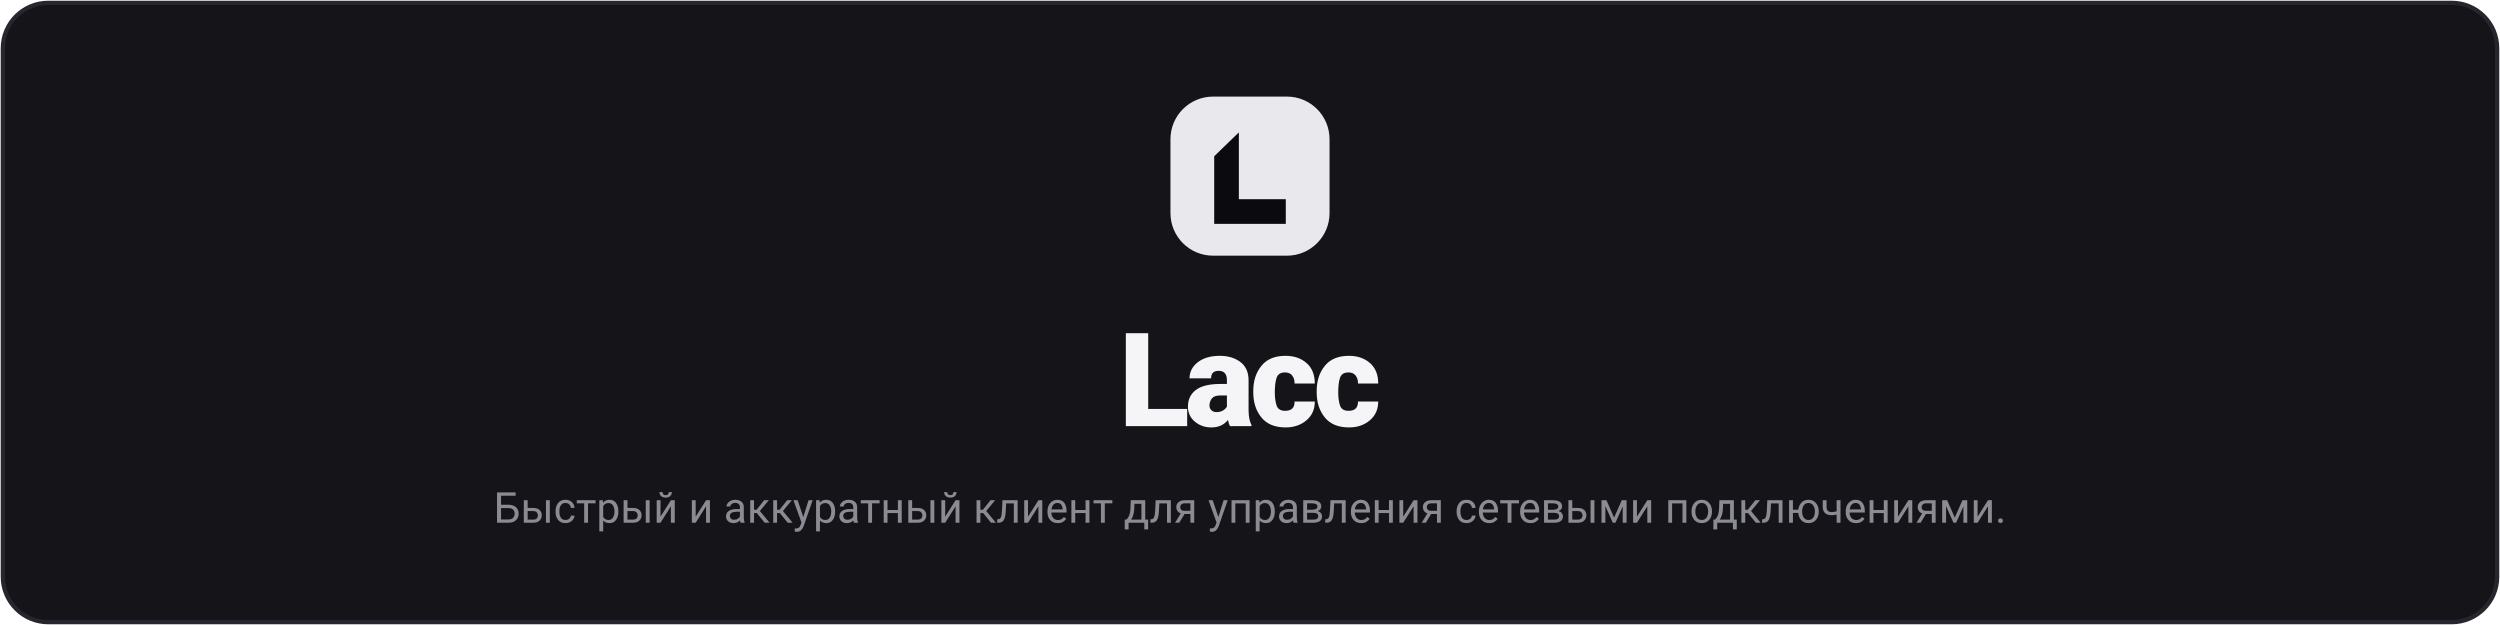
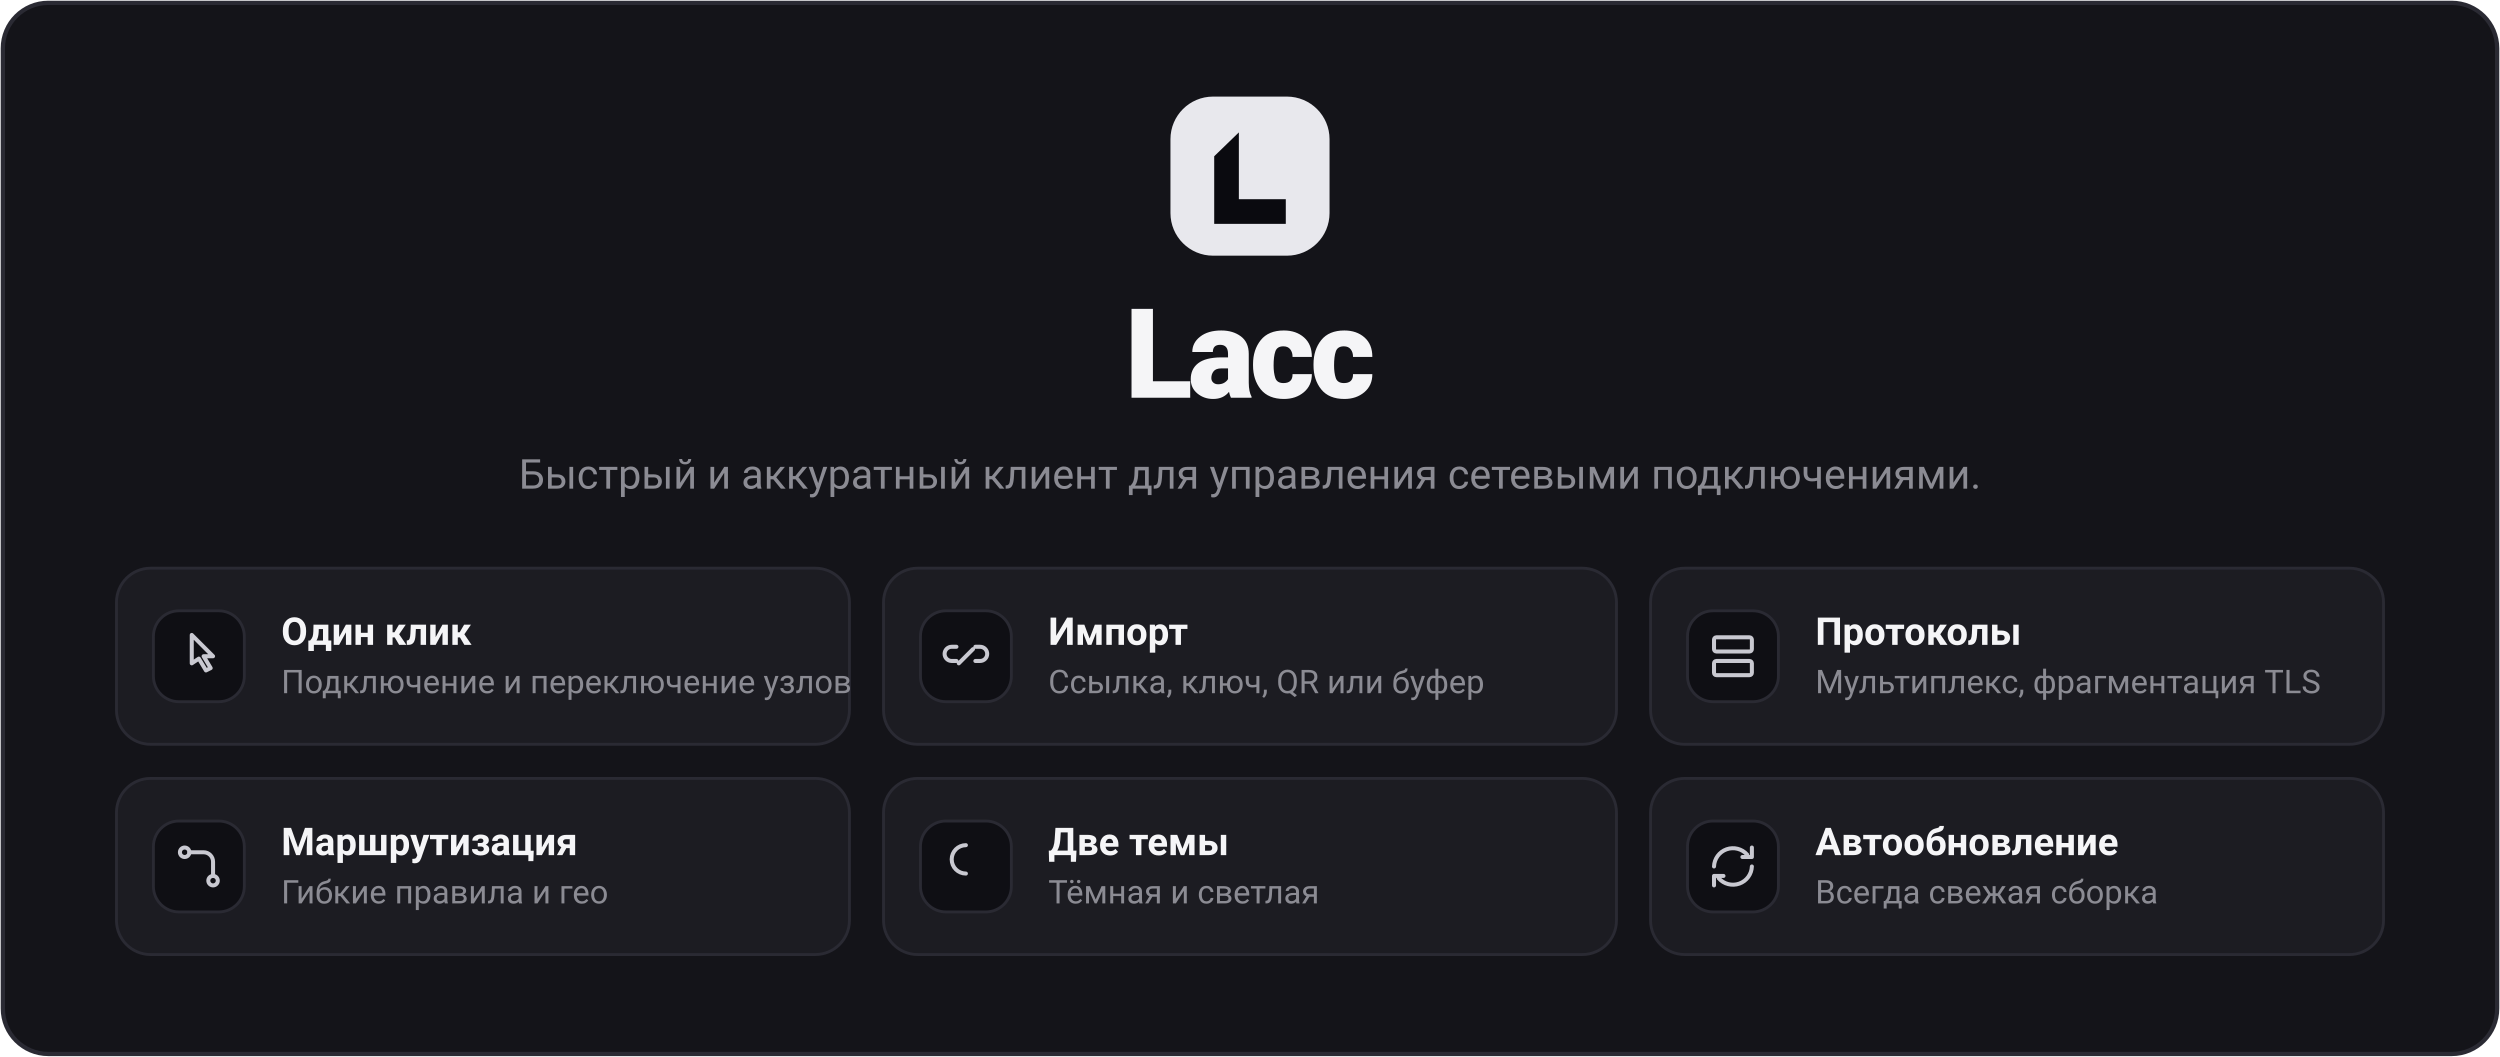
- <svg xmlns="http://www.w3.org/2000/svg" viewBox="0 0 880 220" width="880" height="220" font-family="-apple-system, 'Segoe UI', system-ui, Roboto, sans-serif">
-   <rect x="1" y="1" width="878" height="218" rx="16" fill="#141419" stroke="#26262e" stroke-width="1.5" />
+ <svg xmlns="http://www.w3.org/2000/svg" viewBox="0 0 880 372" width="880" height="372" font-family="-apple-system, 'Segoe UI', system-ui, Roboto, sans-serif">
+   <rect x="1" y="1" width="878" height="370" rx="16" fill="#141419" stroke="#2a2a33" stroke-width="1.5" />
  <rect x="412" y="34" width="56" height="56" rx="15" fill="#e8e8ed" />
  <g transform="translate(412,34) scale(1.4)">
    <path d="M11 15 L17.2 9 L17.2 25.8 L29 25.8 L29 32 L11 32 Z" fill="#0a0a0f" />
  </g>
-   <text x="440" y="150" text-anchor="middle" font-size="46" font-weight="800" letter-spacing="-1.6" fill="#f5f5f7">Lacc</text>
-   <text x="440" y="184" text-anchor="middle" font-size="15" fill="#8b8b93">Быстрый и аккуратный клиент для управления сетевыми подключениями.</text>
+   <text x="440" y="140" text-anchor="middle" font-size="44" font-weight="800" letter-spacing="-1.6" fill="#f5f5f7">Lacc</text>
+   <text x="440" y="172" text-anchor="middle" font-size="14.5" fill="#8b8b93">Быстрый и аккуратный клиент для управления сетевыми подключениями.</text>
+   <g>
+     <rect x="41" y="200" width="258" height="62" rx="12" fill="#1c1c22" stroke="#2a2a33" />
+     <rect x="54" y="215" width="32" height="32" rx="9" fill="#0f0f14" stroke="#2a2a33" />
+     <g transform="translate(60,221) scale(0.833)" fill="none" stroke="#c9c9d1" stroke-width="1.7" stroke-linecap="round" stroke-linejoin="round">
+       <path d="M9 3v12l3-2 3 5 2-1-3-5h4z" />
+     </g>
+     <text x="99" y="227" font-size="13.5" font-weight="700" fill="#f5f5f7">Один клик</text>
+     <text x="99" y="244" font-size="11.5" fill="#8b8b93">Подключение и переключение узлов</text>
+   </g>
+   <g>
+     <rect x="311" y="200" width="258" height="62" rx="12" fill="#1c1c22" stroke="#2a2a33" />
+     <rect x="324" y="215" width="32" height="32" rx="9" fill="#0f0f14" stroke="#2a2a33" />
+     <g transform="translate(330,221) scale(0.833)" fill="none" stroke="#c9c9d1" stroke-width="1.7" stroke-linecap="round" stroke-linejoin="round">
+       <path d="M9 15l6-6M8 8H6a3 3 0 000 6h2m8-6h2a3 3 0 010 6h-2" />
+     </g>
+     <text x="369" y="227" font-size="13.5" font-weight="700" fill="#f5f5f7">Импорт</text>
+     <text x="369" y="244" font-size="11.5" fill="#8b8b93">Ссылка, ключ, QR или буфер</text>
+   </g>
+   <g>
+     <rect x="581" y="200" width="258" height="62" rx="12" fill="#1c1c22" stroke="#2a2a33" />
+     <rect x="594" y="215" width="32" height="32" rx="9" fill="#0f0f14" stroke="#2a2a33" />
+     <g transform="translate(600,221) scale(0.833)" fill="none" stroke="#c9c9d1" stroke-width="1.7" stroke-linecap="round" stroke-linejoin="round">
+       <rect x="4" y="4" width="16" height="6" rx="1" />
+       <rect x="4" y="14" width="16" height="6" rx="1" />
+     </g>
+     <text x="639" y="227" font-size="13.5" font-weight="700" fill="#f5f5f7">Протоколы</text>
+     <text x="639" y="244" font-size="11.5" fill="#8b8b93">Мультиплекс, фрагментация TLS</text>
+   </g>
+   <g>
+     <rect x="41" y="274" width="258" height="62" rx="12" fill="#1c1c22" stroke="#2a2a33" />
+     <rect x="54" y="289" width="32" height="32" rx="9" fill="#0f0f14" stroke="#2a2a33" />
+     <g transform="translate(60,295) scale(0.833)" fill="none" stroke="#c9c9d1" stroke-width="1.7" stroke-linecap="round" stroke-linejoin="round">
+       <circle cx="6" cy="6" r="2" />
+       <circle cx="18" cy="18" r="2" />
+       <path d="M8 6h6a4 4 0 014 4v6" />
+     </g>
+     <text x="99" y="301" font-size="13.5" font-weight="700" fill="#f5f5f7">Маршрутизация</text>
+     <text x="99" y="318" font-size="11.5" fill="#8b8b93">Гибкие правила и гео</text>
+   </g>
+   <g>
+     <rect x="311" y="274" width="258" height="62" rx="12" fill="#1c1c22" stroke="#2a2a33" />
+     <rect x="324" y="289" width="32" height="32" rx="9" fill="#0f0f14" stroke="#2a2a33" />
+     <g transform="translate(330,295) scale(0.833)" fill="none" stroke="#c9c9d1" stroke-width="1.7" stroke-linecap="round" stroke-linejoin="round">
+       <path d="M12 3a6 6 0 000 12 6 6 0 01-6-6 6 6 0 016-6z" />
+     </g>
+     <text x="369" y="301" font-size="13.5" font-weight="700" fill="#f5f5f7">Две темы</text>
+     <text x="369" y="318" font-size="11.5" fill="#8b8b93">Тёмная и светлая</text>
+   </g>
+   <g>
+     <rect x="581" y="274" width="258" height="62" rx="12" fill="#1c1c22" stroke="#2a2a33" />
+     <rect x="594" y="289" width="32" height="32" rx="9" fill="#0f0f14" stroke="#2a2a33" />
+     <g transform="translate(600,295) scale(0.833)" fill="none" stroke="#c9c9d1" stroke-width="1.7" stroke-linecap="round" stroke-linejoin="round">
+       <path d="M4 12a8 8 0 0114-5m2-3v4h-4M20 12a8 8 0 01-14 5m-2 3v-4h4" />
+     </g>
+     <text x="639" y="301" font-size="13.5" font-weight="700" fill="#f5f5f7">Автообновление</text>
+     <text x="639" y="318" font-size="11.5" fill="#8b8b93">Всегда свежая сборка</text>
+   </g>
</svg>
